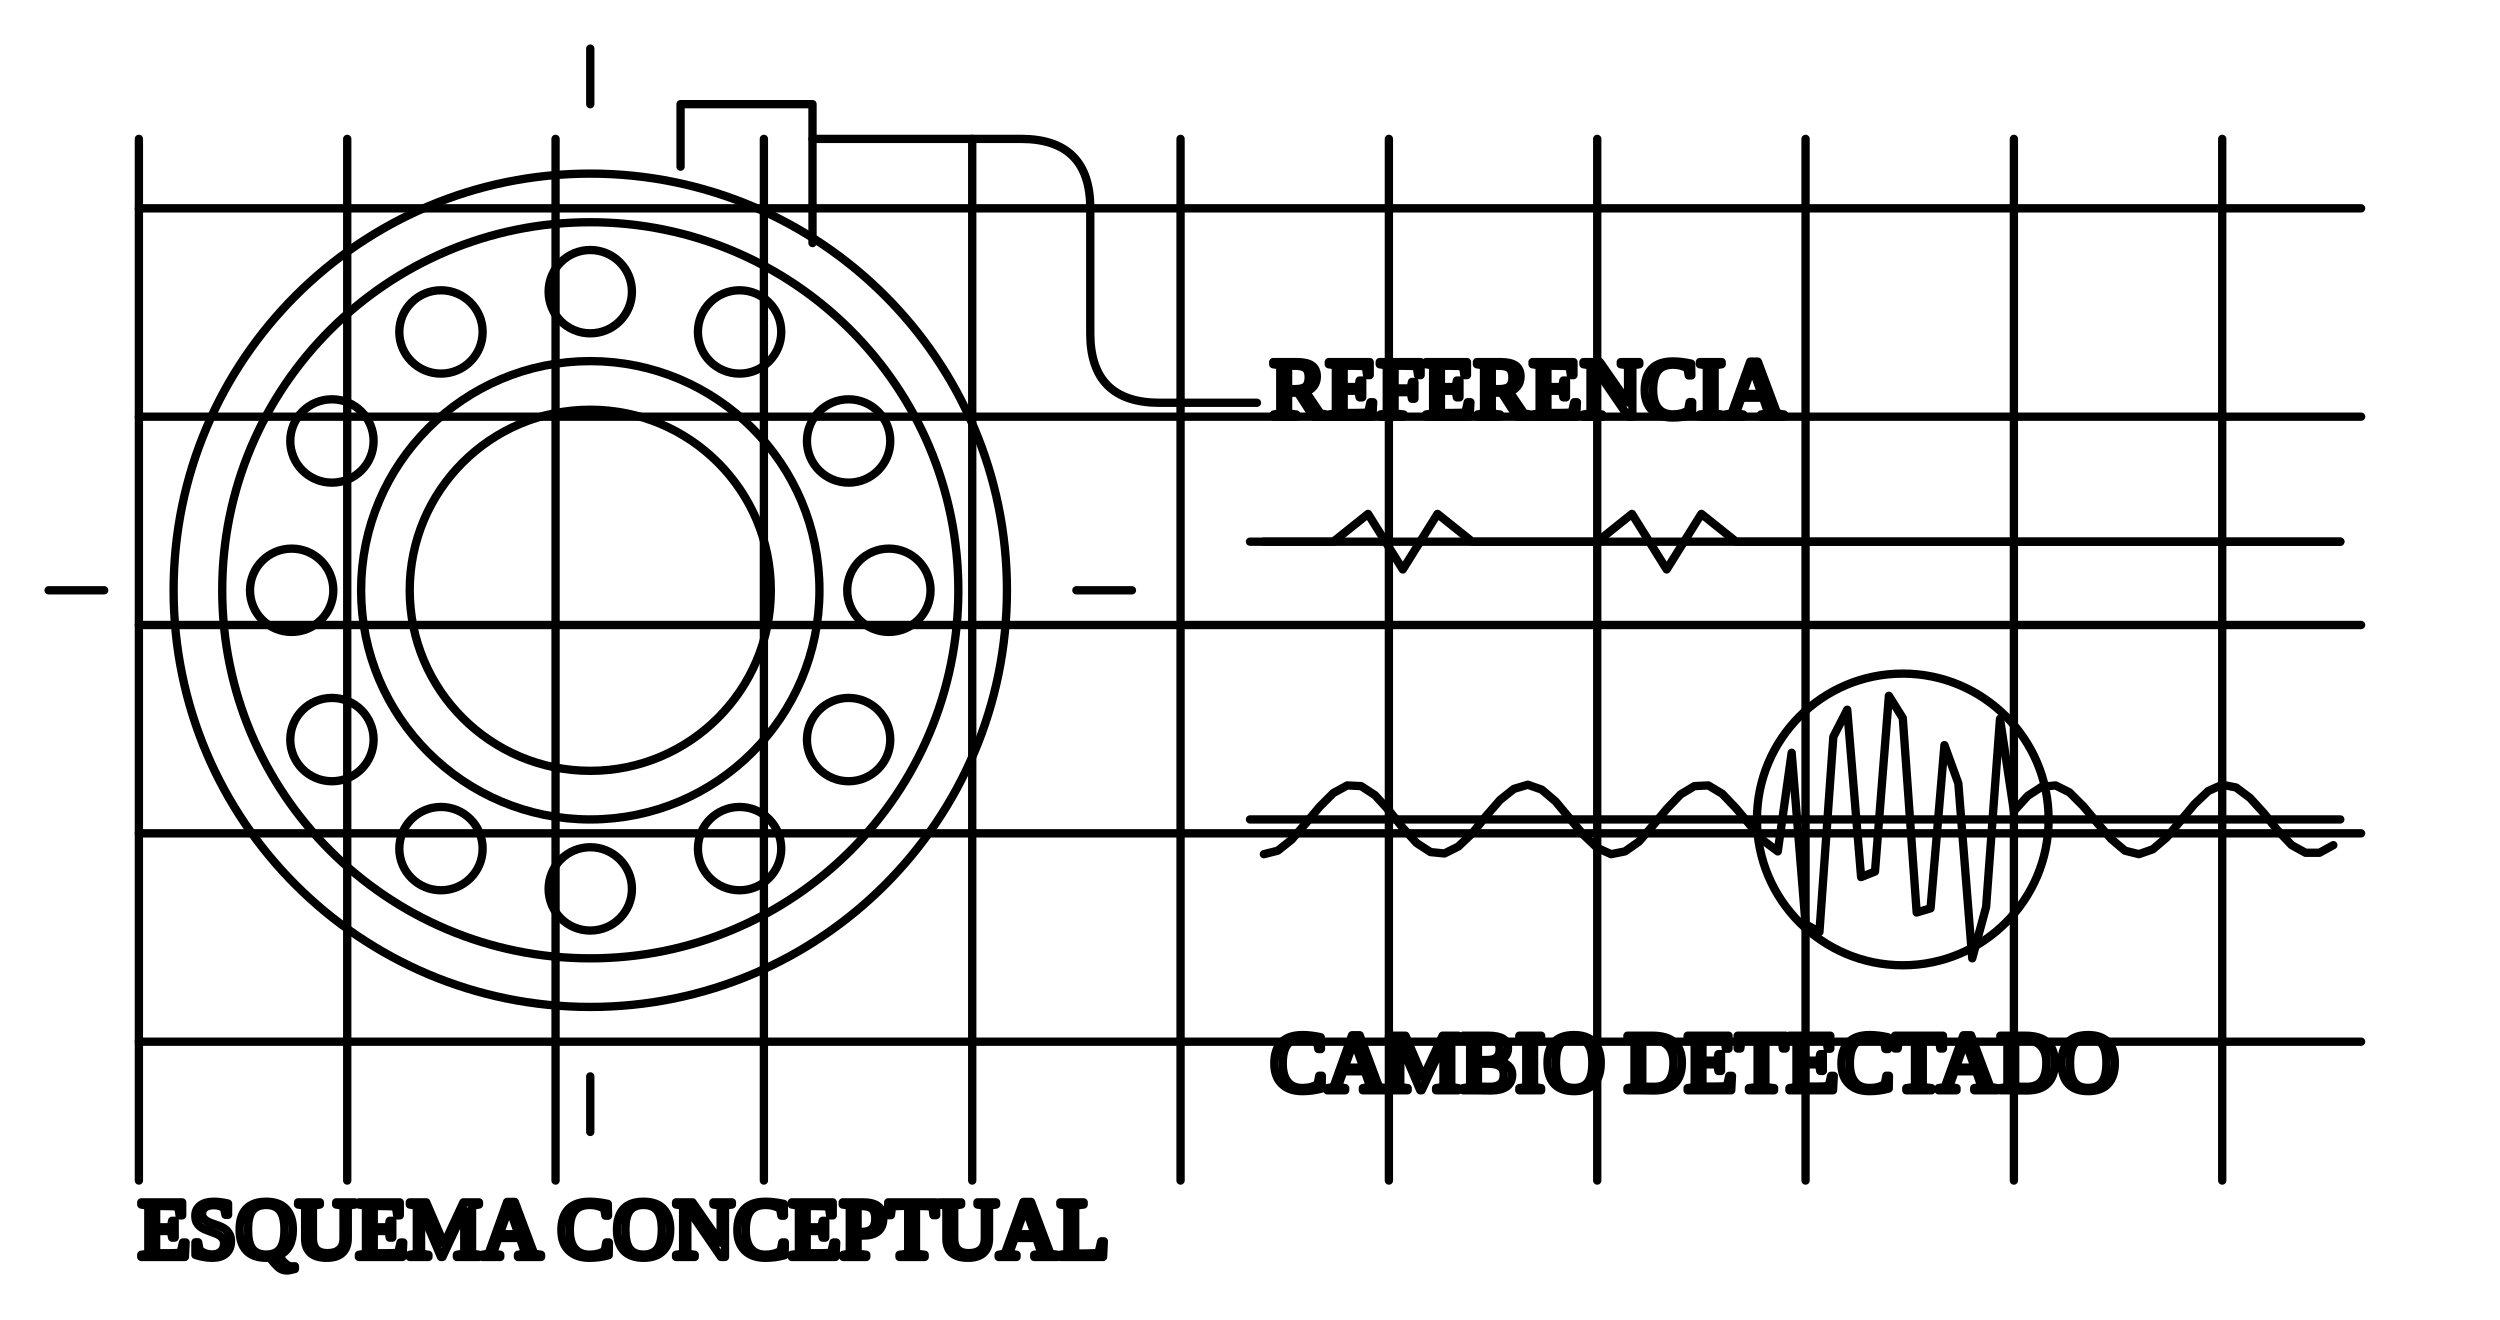
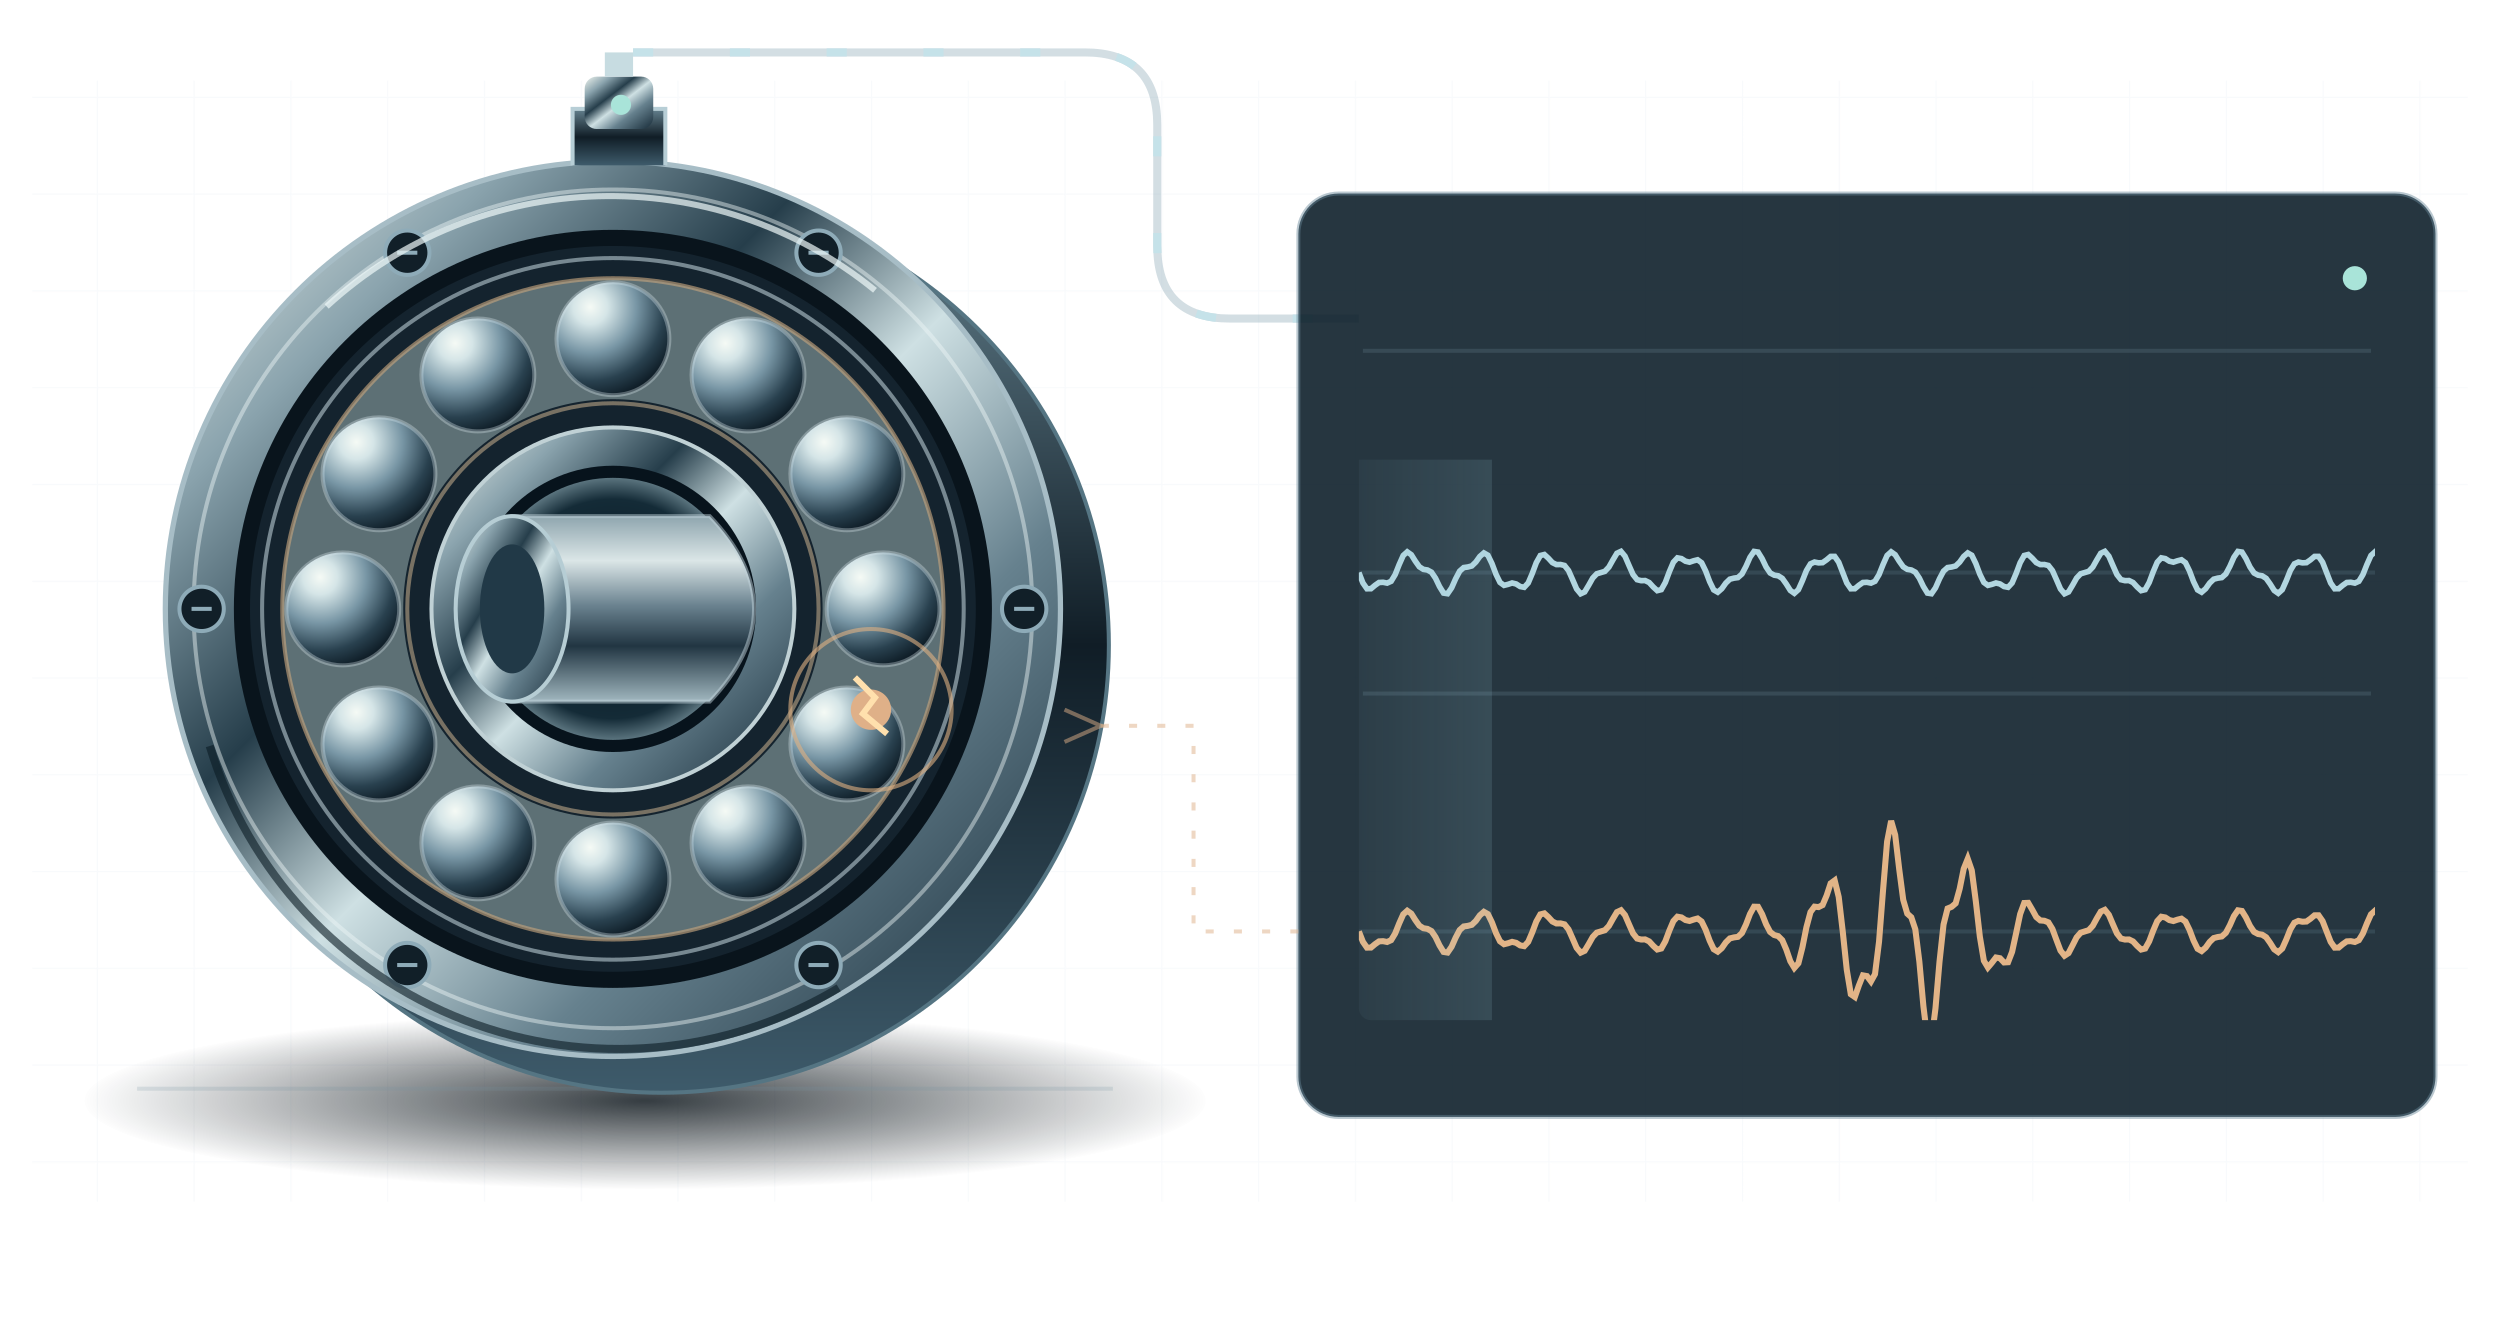
- <svg class="benefit-diagram" viewBox="0 0 360 190" fill="none" stroke="currentColor" stroke-width="1.2" stroke-linecap="round" stroke-linejoin="round" aria-hidden="true">
-   <g class="benefit-grid">
-     <path d="M20 20v150" />
-     <path d="M50 20v150" />
-     <path d="M80 20v150" />
-     <path d="M110 20v150" />
-     <path d="M140 20v150" />
-     <path d="M170 20v150" />
-     <path d="M200 20v150" />
-     <path d="M230 20v150" />
-     <path d="M260 20v150" />
-     <path d="M290 20v150" />
-     <path d="M320 20v150" />
-     <path d="M20 30h320" />
-     <path d="M20 60h320" />
-     <path d="M20 90h320" />
-     <path d="M20 120h320" />
-     <path d="M20 150h320" />
+ <svg xmlns="http://www.w3.org/2000/svg" class="benefit-diagram bearing-premium" viewBox="0 0 620 330" fill="none" aria-hidden="true">
+   <defs>
+     <linearGradient id="bearing-steel" x1="0" y1="0" x2="1" y2="1">
+       <stop stop-color="#f0f5ef" />
+       <stop offset=".19" stop-color="#8ba4ae" />
+       <stop offset=".37" stop-color="#263e4b" />
+       <stop offset=".52" stop-color="#cee0e3" />
+       <stop offset=".7" stop-color="#66818e" />
+       <stop offset="1" stop-color="#172b38" />
+     </linearGradient>
+     <linearGradient id="bearing-edge" x1="0" y1="0" x2="0" y2="1">
+       <stop stop-color="#65828f" />
+       <stop offset=".5" stop-color="#101d26" />
+       <stop offset="1" stop-color="#3e5b6b" />
+     </linearGradient>
+     <radialGradient id="bearing-ball" cx=".3" cy=".22" r=".85">
+       <stop stop-color="#f5faf5" />
+       <stop offset=".18" stop-color="#d5e5e7" />
+       <stop offset=".48" stop-color="#7896a5" />
+       <stop offset=".77" stop-color="#29414f" />
+       <stop offset="1" stop-color="#0a1720" />
+     </radialGradient>
+     <radialGradient id="bearing-well">
+       <stop stop-color="#06131c" />
+       <stop offset=".8" stop-color="#142b37" />
+       <stop offset="1" stop-color="#6e8892" />
+     </radialGradient>
+     <linearGradient id="bearing-shaft" x2="0" y2="1">
+       <stop stop-color="#8ea5ae" />
+       <stop offset=".24" stop-color="#dbe6e7" />
+       <stop offset=".48" stop-color="#6b8390" />
+       <stop offset=".7" stop-color="#213542" />
+       <stop offset="1" stop-color="#a1b7bf" />
+     </linearGradient>
+     <linearGradient id="bearing-scan">
+       <stop stop-color="#a1d3e2" stop-opacity="0" />
+       <stop offset="1" stop-color="#a1d3e2" stop-opacity=".14" />
+     </linearGradient>
+     <radialGradient id="bearing-shadow">
+       <stop stop-color="#030c12" stop-opacity=".8" />
+       <stop offset="1" stop-color="#030c12" stop-opacity="0" />
+     </radialGradient>
+     <pattern id="bearing-grid" width="24" height="24" patternUnits="userSpaceOnUse">
+       <path d="M24 0H0v24" stroke="#a3c4d4" stroke-opacity=".08" stroke-width=".6" />
+     </pattern>
+     <clipPath id="bearing-trace-clip">
+       <rect x="337" y="102" width="252" height="151" rx="3" />
+     </clipPath>
+   </defs>
+   <rect x="8" y="20" width="604" height="278" fill="url(#bearing-grid)" />
+   <ellipse cx="160" cy="273" rx="139" ry="22" fill="url(#bearing-shadow)" />
+   <path d="M34 270h242" stroke="#7395a3" stroke-opacity=".2" />
+   <g transform="translate(12 9)">
+     <circle cx="152" cy="151" r="111" fill="url(#bearing-edge)" stroke="#557583" />
  </g>
-   <g class="bearing-detail">
-     <circle cx="85" cy="85" r="60" />
-     <circle cx="85" cy="85" r="53" />
-     <circle cx="85" cy="85" r="33" />
-     <circle cx="85" cy="85" r="26" />
-     <circle cx="128.0" cy="85.0" r="6" />
-     <circle cx="122.2" cy="106.5" r="6" />
-     <circle cx="106.5" cy="122.2" r="6" />
-     <circle cx="85.0" cy="128.0" r="6" />
-     <circle cx="63.5" cy="122.2" r="6" />
-     <circle cx="47.8" cy="106.5" r="6" />
-     <circle cx="42.0" cy="85.0" r="6" />
-     <circle cx="47.8" cy="63.5" r="6" />
-     <circle cx="63.5" cy="47.8" r="6" />
-     <circle cx="85.0" cy="42.0" r="6" />
-     <circle cx="106.5" cy="47.8" r="6" />
-     <circle cx="122.2" cy="63.5" r="6" />
-     <path d="M85 15v-8M85 155v8M15 85H7M155 85h8" />
+   <circle cx="152" cy="151" r="111" fill="url(#bearing-steel)" stroke="#a7bdc6" stroke-width="1.3" />
+   <circle cx="152" cy="151" r="104" stroke="#eff7f6" stroke-opacity=".45" />
+   <circle cx="152" cy="151" r="92" fill="#14232e" stroke="#09141c" stroke-width="4" />
+   <circle cx="152" cy="151" r="87" stroke="#acbfc6" stroke-opacity=".65" />
+   <circle cx="152" cy="151" r="67" stroke="#5d7075" stroke-width="30" />
+   <circle cx="152" cy="151" r="82" stroke="#c0a27d" stroke-opacity=".65" />
+   <circle cx="152" cy="151" r="51" stroke="#baa588" stroke-opacity=".6" />
+   <g class="bearing-cage">
+     <circle cx="219.00" cy="151.00" r="14" fill="url(#bearing-ball)" stroke="#d6e6eb" stroke-opacity=".35" />
+     <circle cx="210.02" cy="184.50" r="14" fill="url(#bearing-ball)" stroke="#d6e6eb" stroke-opacity=".35" />
+     <circle cx="185.50" cy="209.02" r="14" fill="url(#bearing-ball)" stroke="#d6e6eb" stroke-opacity=".35" />
+     <circle cx="152.00" cy="218.00" r="14" fill="url(#bearing-ball)" stroke="#d6e6eb" stroke-opacity=".35" />
+     <circle cx="118.50" cy="209.02" r="14" fill="url(#bearing-ball)" stroke="#d6e6eb" stroke-opacity=".35" />
+     <circle cx="93.98" cy="184.50" r="14" fill="url(#bearing-ball)" stroke="#d6e6eb" stroke-opacity=".35" />
+     <circle cx="85.00" cy="151.00" r="14" fill="url(#bearing-ball)" stroke="#d6e6eb" stroke-opacity=".35" />
+     <circle cx="93.98" cy="117.50" r="14" fill="url(#bearing-ball)" stroke="#d6e6eb" stroke-opacity=".35" />
+     <circle cx="118.50" cy="92.98" r="14" fill="url(#bearing-ball)" stroke="#d6e6eb" stroke-opacity=".35" />
+     <circle cx="152.00" cy="84.00" r="14" fill="url(#bearing-ball)" stroke="#d6e6eb" stroke-opacity=".35" />
+     <circle cx="185.50" cy="92.98" r="14" fill="url(#bearing-ball)" stroke="#d6e6eb" stroke-opacity=".35" />
+     <circle cx="210.02" cy="117.50" r="14" fill="url(#bearing-ball)" stroke="#d6e6eb" stroke-opacity=".35" />
  </g>
-   <path d="M98 24v-9h19v20" />
-   <path class="benefit-wire" d="M117 20h30q10 0 10 10v18q0 10 10 10h14" />
-   <g class="benefit-traces">
-     <path class="benefit-grid" d="M180 78h157M180 118h157" />
-     <path d="M182 78h10l5-4 5 8 5-8 5 4h18l5-4 5 8 5-8 5 4h87" />
-     <polyline class="benefit-anomaly" points="182,123.0 184,122.5 186,120.9 188,118.6 190,116.2 192,114.2 194,113.1 196,113.2 198,114.5 200,116.7 202,119.2 204,121.4 206,122.7 208,122.9 210,121.9 212,120.0 214,117.5 216,115.2 218,113.6 220,113.0 222,113.7 224,115.4 226,117.8 228,120.2 230,122.1 232,123.0 234,122.6 236,121.2 238,118.9 240,116.5 242,114.4 244,113.2 246,113.1 248,114.3 250,116.4 252,118.8 254,121.1 256,122.6 258,108.4 260,133.1 262,134.2 264,106.1 266,102.2 268,126.3 270,125.5 272,100.2 274,103.4 276,131.4 278,130.8 280,107.3 282,112.8 284,138.0 286,130.6 288,103.5 290,116.8 292,114.6 294,113.3 296,113.1 298,114.1 300,116.1 302,118.5 304,120.8 306,122.5 308,123.0 310,122.3 312,120.6 314,118.2 316,115.8 318,113.9 320,113.0 322,113.4 324,114.9 326,117.1 328,119.6 330,121.7 332,122.8 334,122.8 336,121.7" />
-     <circle class="benefit-alert" cx="274" cy="118" r="21" />
+   <circle cx="152" cy="151" r="45" fill="url(#bearing-steel)" stroke="#c0d1d5" />
+   <circle cx="152" cy="151" r="34" fill="url(#bearing-well)" stroke="#07131c" stroke-width="3" />
+   <path d="M127 128h49q22 23 0 46h-49Z" fill="url(#bearing-shaft)" stroke="#c0d3db" stroke-opacity=".5" />
+   <ellipse cx="127" cy="151" rx="14" ry="23" fill="url(#bearing-steel)" stroke="#b6cdd4" />
+   <ellipse cx="127" cy="151" rx="8" ry="16" fill="#213947" />
+   <g transform="translate(254.00 151.00)">
+     <circle r="5.5" fill="#111f28" stroke="#8eabb8" />
+     <path d="M-2.5 0h5" stroke="#8eabb8" />
  </g>
-   <text x="183" y="60">REFERENCIA</text>
-   <text x="183" y="157">CAMBIO DETECTADO</text>
-   <text class="benefit-caption" x="20" y="181">ESQUEMA CONCEPTUAL</text>
+   <g transform="translate(203.00 239.33)">
+     <circle r="5.5" fill="#111f28" stroke="#8eabb8" />
+     <path d="M-2.5 0h5" stroke="#8eabb8" />
+   </g>
+   <g transform="translate(101.00 239.33)">
+     <circle r="5.5" fill="#111f28" stroke="#8eabb8" />
+     <path d="M-2.5 0h5" stroke="#8eabb8" />
+   </g>
+   <g transform="translate(50.00 151.00)">
+     <circle r="5.5" fill="#111f28" stroke="#8eabb8" />
+     <path d="M-2.5 0h5" stroke="#8eabb8" />
+   </g>
+   <g transform="translate(101.00 62.67)">
+     <circle r="5.5" fill="#111f28" stroke="#8eabb8" />
+     <path d="M-2.5 0h5" stroke="#8eabb8" />
+   </g>
+   <g transform="translate(203.00 62.67)">
+     <circle r="5.5" fill="#111f28" stroke="#8eabb8" />
+     <path d="M-2.5 0h5" stroke="#8eabb8" />
+   </g>
+   <path d="M81 76a104 104 0 0 1 136-4" stroke="#eff8f8" stroke-opacity=".7" stroke-width="1.5" />
+   <path d="M52 185a106 106 0 0 0 156 60" stroke="#0b1b24" stroke-opacity=".6" stroke-width="2" />
+   <g class="bearing-impact">
+     <circle cx="216" cy="176" r="20" stroke="#e0b183" stroke-opacity=".6" />
+     <circle cx="216" cy="176" r="5" fill="#dfb088" />
+     <path d="m212 168 5 5-3 4 6 5" stroke="#ffe0ad" stroke-width="1.5" />
+   </g>
+   <g>
+     <path d="M142 41V27h23v14" fill="url(#bearing-edge)" stroke="#b7ced6" />
+     <rect x="145" y="19" width="17" height="13" rx="3" fill="url(#bearing-steel)" />
+     <path d="M150 19v-6h7v6" fill="#c7dce1" />
+     <circle class="bearing-led" cx="154" cy="26" r="2.5" fill="#a9e4d9" />
+   </g>
+   <path d="M157 13h112q18 0 18 18v30q0 18 18 18h32" stroke="#81a0af" stroke-opacity=".35" stroke-width="2" />
+   <path class="bearing-data" d="M157 13h112q18 0 18 18v30q0 18 18 18h32" stroke="#c5e2e9" stroke-width="2" stroke-dasharray="5 19" />
+   <rect x="322" y="48" width="282" height="229" rx="10" fill="#0a1c27" fill-opacity=".88" stroke="#668797" stroke-opacity=".45" />
+   <path d="M338 87h250M338 172h250" stroke="#7493a1" stroke-opacity=".22" />
+   <text x="340" y="74" class="bearing-label">VIBRACIONES</text>
+   <circle class="bearing-led" cx="584" cy="69" r="3" fill="#a9e4d9" />
+   <text x="340" y="109" class="bearing-small">Referencia estable</text>
+   <text x="340" y="199" class="bearing-small bearing-amber">Cambio detectado</text>
+   <g clip-path="url(#bearing-trace-clip)">
+     <path d="M337 142h252M337 231h252" stroke="#6e91a1" stroke-opacity=".2" />
+     <g transform="translate(337 0)">
+       <g class="bearing-signal">
+         <polyline points="0,142.00 1,144.57 2,146.01 3,146.00 4,145.16 5,144.46 6,144.41 7,144.61 8,144.16 9,142.51 10,140.00 11,137.76 12,136.86 13,137.57 14,139.17 15,140.57 16,141.20 17,141.36 18,141.90 19,143.38 20,145.46 21,147.08 22,147.24 23,145.79 24,143.53 25,141.64 26,140.76 27,140.62 28,140.36 29,139.40 30,138.00 31,137.13 32,137.70 33,139.75 34,142.40 35,144.44 36,145.17 37,144.92 38,144.58 39,144.82 40,145.46 41,145.65 42,144.57 43,142.22 44,139.55 45,137.77 46,137.52 47,138.44 48,139.53 49,140.02 50,140.00 51,140.24 52,141.50 53,143.75 54,146.06 55,147.26 56,146.80 57,145.13 58,143.35 59,142.30 60,142.00 61,141.70 62,140.65 63,138.87 64,137.20 65,136.74 66,137.94 67,140.25 68,142.50 69,143.76 70,144.00 71,143.98 72,144.47 73,145.56 74,146.48 75,146.23 76,144.45 77,141.78 78,139.43 79,138.35 80,138.54 81,139.18 82,139.42 83,139.08 84,138.83 85,139.56 86,141.60 87,144.25 88,146.30 89,146.87 90,146.00 91,144.60 92,143.64 93,143.38 94,143.24 95,142.36 96,140.47 97,138.21 98,136.76 99,136.92 100,138.54 101,140.62 102,142.10 103,142.64 104,142.80 105,143.43 106,144.83 107,146.43 108,147.14 109,146.24 110,144.00 111,141.49 112,139.84 113,139.39 114,139.59 115,139.54 116,138.84 117,138.00 118,137.99 119,139.43 120,142.00 121,144.57 122,146.01 123,146.00 124,145.16 125,144.46 126,144.41 127,144.61 128,144.16 129,142.51 130,140.00 131,137.76 132,136.86 133,137.57 134,139.17 135,140.57 136,141.20 137,141.36 138,141.90 139,143.38 140,145.46 141,147.08 142,147.24 143,145.79 144,143.53 145,141.64 146,140.76 147,140.62 148,140.36 149,139.40 150,138.00 151,137.13 152,137.70 153,139.75 154,142.40 155,144.44 156,145.17 157,144.92 158,144.58 159,144.82 160,145.46 161,145.65 162,144.57 163,142.22 164,139.55 165,137.77 166,137.52 167,138.44 168,139.53 169,140.02 170,140.00 171,140.24 172,141.50 173,143.75 174,146.06 175,147.26 176,146.80 177,145.13 178,143.35 179,142.30 180,142.00 181,141.70 182,140.65 183,138.87 184,137.20 185,136.74 186,137.94 187,140.25 188,142.50 189,143.76 190,144.00 191,143.98 192,144.47 193,145.56 194,146.48 195,146.23 196,144.45 197,141.78 198,139.43 199,138.35 200,138.54 201,139.18 202,139.42 203,139.08 204,138.83 205,139.56 206,141.60 207,144.25 208,146.30 209,146.87 210,146.00 211,144.60 212,143.64 213,143.38 214,143.24 215,142.36 216,140.47 217,138.21 218,136.76 219,136.92 220,138.54 221,140.62 222,142.10 223,142.64 224,142.80 225,143.43 226,144.83 227,146.43 228,147.14 229,146.24 230,144.00 231,141.49 232,139.84 233,139.39 234,139.59 235,139.54 236,138.84 237,138.00 238,137.99 239,139.43 240,142.00 241,144.57 242,146.01 243,146.00 244,145.16 245,144.46 246,144.41 247,144.61 248,144.16 249,142.51 250,140.00 251,137.76 252,136.86 253,137.57 254,139.17 255,140.57 256,141.20 257,141.36 258,141.90 259,143.38 260,145.46 261,147.08 262,147.24 263,145.79 264,143.53 265,141.64 266,140.76 267,140.62 268,140.36 269,139.40 270,138.00 271,137.13 272,137.70 273,139.75 274,142.40 275,144.44 276,145.17 277,144.92 278,144.58 279,144.82 280,145.46 281,145.65 282,144.57 283,142.22 284,139.55 285,137.77 286,137.52 287,138.44 288,139.53 289,140.02 290,140.00 291,140.24 292,141.50 293,143.75 294,146.06 295,147.26 296,146.80 297,145.13 298,143.35 299,142.30 300,142.00 301,141.70 302,140.65 303,138.87 304,137.20 305,136.74 306,137.94 307,140.25 308,142.50 309,143.76 310,144.00 311,143.98 312,144.47 313,145.56 314,146.48 315,146.23 316,144.45 317,141.78 318,139.43 319,138.35 320,138.54 321,139.18 322,139.42 323,139.08 324,138.83 325,139.56 326,141.60 327,144.25 328,146.30 329,146.87 330,146.00 331,144.60 332,143.64 333,143.38 334,143.24 335,142.36 336,140.47 337,138.21 338,136.76 339,136.92 340,138.54 341,140.62 342,142.10 343,142.64 344,142.80 345,143.43 346,144.83 347,146.43 348,147.14 349,146.24 350,144.00 351,141.49 352,139.84 353,139.39 354,139.59 355,139.54 356,138.84 357,138.00 358,137.99 359,139.43 360,142.00 361,144.57 362,146.01 363,146.00 364,145.16 365,144.46 366,144.41 367,144.61 368,144.16 369,142.51 370,140.00 371,137.76 372,136.86 373,137.57 374,139.17 375,140.57 376,141.20 377,141.36 378,141.90 379,143.38 380,145.46 381,147.08 382,147.24 383,145.79 384,143.53 385,141.64 386,140.76 387,140.62 388,140.36 389,139.40 390,138.00 391,137.13 392,137.70 393,139.75 394,142.40 395,144.44 396,145.17 397,144.92 398,144.58 399,144.82 400,145.46 401,145.65 402,144.57 403,142.22 404,139.55 405,137.77 406,137.52 407,138.44 408,139.53 409,140.02 410,140.00 411,140.24 412,141.50 413,143.75 414,146.06 415,147.26 416,146.80 417,145.13 418,143.35 419,142.30 420,142.00 421,141.70 422,140.65 423,138.87 424,137.20 425,136.74 426,137.94 427,140.25 428,142.50 429,143.76 430,144.00 431,143.98 432,144.47 433,145.56 434,146.48 435,146.23 436,144.45 437,141.78 438,139.43 439,138.35 440,138.54 441,139.18 442,139.42 443,139.08 444,138.83 445,139.56 446,141.60 447,144.25 448,146.30 449,146.87 450,146.00 451,144.60 452,143.64 453,143.38 454,143.24 455,142.36 456,140.47 457,138.21 458,136.76 459,136.92 460,138.54 461,140.62 462,142.10 463,142.64 464,142.80 465,143.43 466,144.83 467,146.43 468,147.14 469,146.24 470,144.00 471,141.49 472,139.84 473,139.39 474,139.59 475,139.54 476,138.84 477,138.00 478,137.99 479,139.43 480,142.00 481,144.57 482,146.01 483,146.00 484,145.16 485,144.46 486,144.41 487,144.61 488,144.16 489,142.51 490,140.00 491,137.76 492,136.86 493,137.57 494,139.17 495,140.57 496,141.20 497,141.36 498,141.90 499,143.38" stroke="#b2d6e0" stroke-width="1.4" />
+         <polyline points="0,231.00 1,233.57 2,235.01 3,235.00 4,234.16 5,233.46 6,233.41 7,233.61 8,233.16 9,231.51 10,229.00 11,226.76 12,225.86 13,226.57 14,228.17 15,229.57 16,230.20 17,230.36 18,230.90 19,232.38 20,234.46 21,236.08 22,236.24 23,234.79 24,232.53 25,230.64 26,229.76 27,229.62 28,229.36 29,228.40 30,227.00 31,226.13 32,226.70 33,228.75 34,231.40 35,233.44 36,234.17 37,233.92 38,233.58 39,233.82 40,234.46 41,234.65 42,233.57 43,231.22 44,228.55 45,226.77 46,226.52 47,227.44 48,228.53 49,229.02 50,229.00 51,229.24 52,230.50 53,232.75 54,235.06 55,236.26 56,235.80 57,234.13 58,232.35 59,231.30 60,231.00 61,230.70 62,229.65 63,227.87 64,226.20 65,225.74 66,226.94 67,229.25 68,231.50 69,232.76 70,233.00 71,232.98 72,233.47 73,234.56 74,235.48 75,235.23 76,233.45 77,230.78 78,228.43 79,227.34 80,227.52 81,228.17 82,228.40 83,228.06 84,227.79 85,228.53 86,230.59 87,233.29 88,235.41 89,236.01 90,235.15 91,233.72 92,232.73 93,232.48 94,232.34 95,231.40 96,229.29 97,226.67 98,224.86 99,224.89 100,226.71 101,229.23 102,231.13 103,231.89 104,232.16 105,233.16 106,235.49 107,238.39 108,240.04 109,238.90 110,234.94 111,229.94 112,226.20 113,224.85 114,224.96 115,224.46 116,222.11 117,219.07 118,218.34 119,222.44 120,231.00 121,240.50 122,246.57 123,247.26 124,244.40 125,241.89 126,242.07 127,243.39 128,241.58 129,233.55 130,220.71 131,208.73 132,203.58 133,207.05 134,215.54 135,223.16 136,226.58 137,227.48 138,230.48 139,238.49 140,249.50 141,257.70 142,257.99 143,250.04 144,238.48 145,229.27 146,225.31 147,224.89 148,224.03 149,220.42 150,215.46 151,212.98 152,215.86 153,223.50 154,232.28 155,238.27 156,239.94 157,238.76 158,237.46 159,237.64 160,238.69 161,238.63 162,236.06 163,231.42 164,226.69 165,223.95 166,223.91 167,225.62 168,227.44 169,228.27 170,228.35 171,228.75 172,230.38 173,233.10 174,235.75 175,237.02 176,236.37 177,234.44 178,232.46 179,231.32 180,231.00 181,230.69 182,229.61 183,227.77 184,226.08 185,225.63 186,226.88 187,229.23 188,231.50 189,232.77 190,233.01 191,232.99 192,233.48 193,234.57 194,235.49 195,235.24 196,233.45 197,230.78 198,228.43 199,227.35 200,227.53 201,228.18 202,228.42 203,228.08 204,227.83 205,228.56 206,230.60 207,233.25 208,235.30 209,235.87 210,235.00 211,233.60 212,232.64 213,232.38 214,232.24 215,231.36 216,229.47 217,227.21 218,225.76 219,225.92 220,227.54 221,229.62 222,231.10 223,231.64 224,231.80 225,232.43 226,233.83 227,235.43 228,236.14 229,235.24 230,233.00 231,230.49 232,228.84 233,228.39 234,228.59 235,228.54 236,227.84 237,227.00 238,226.99 239,228.43 240,231.00 241,233.57 242,235.01 243,235.00 244,234.16 245,233.46 246,233.41 247,233.61 248,233.16 249,231.51 250,229.00 251,226.76 252,225.86 253,226.57 254,228.17 255,229.57 256,230.20 257,230.36 258,230.90 259,232.38 260,234.46 261,236.08 262,236.24 263,234.79 264,232.53 265,230.64 266,229.76 267,229.62 268,229.36 269,228.40 270,227.00 271,226.13 272,226.70 273,228.75 274,231.40 275,233.44 276,234.17 277,233.92 278,233.58 279,233.82 280,234.46 281,234.65 282,233.57 283,231.22 284,228.55 285,226.77 286,226.52 287,227.44 288,228.53 289,229.02 290,229.00 291,229.24 292,230.50 293,232.75 294,235.06 295,236.26 296,235.80 297,234.13 298,232.35 299,231.30 300,231.00 301,230.70 302,229.65 303,227.87 304,226.20 305,225.74 306,226.94 307,229.25 308,231.50 309,232.76 310,233.00 311,232.98 312,233.47 313,234.56 314,235.48 315,235.23 316,233.45 317,230.78 318,228.43 319,227.34 320,227.52 321,228.17 322,228.40 323,228.06 324,227.79 325,228.53 326,230.59 327,233.29 328,235.41 329,236.01 330,235.15 331,233.72 332,232.73 333,232.48 334,232.34 335,231.40 336,229.29 337,226.67 338,224.86 339,224.89 340,226.71 341,229.23 342,231.13 343,231.89 344,232.16 345,233.16 346,235.49 347,238.39 348,240.04 349,238.90 350,234.94 351,229.94 352,226.20 353,224.85 354,224.96 355,224.46 356,222.11 357,219.07 358,218.34 359,222.44 360,231.00 361,240.50 362,246.57 363,247.26 364,244.40 365,241.89 366,242.07 367,243.39 368,241.58 369,233.55 370,220.71 371,208.73 372,203.58 373,207.05 374,215.54 375,223.16 376,226.58 377,227.48 378,230.48 379,238.49 380,249.50 381,257.70 382,257.99 383,250.04 384,238.48 385,229.27 386,225.31 387,224.89 388,224.03 389,220.42 390,215.46 391,212.98 392,215.86 393,223.50 394,232.28 395,238.27 396,239.94 397,238.76 398,237.46 399,237.64 400,238.69 401,238.63 402,236.06 403,231.42 404,226.69 405,223.95 406,223.91 407,225.62 408,227.44 409,228.27 410,228.35 411,228.75 412,230.38 413,233.10 414,235.75 415,237.02 416,236.37 417,234.44 418,232.46 419,231.32 420,231.00 421,230.69 422,229.61 423,227.77 424,226.08 425,225.63 426,226.88 427,229.23 428,231.50 429,232.77 430,233.01 431,232.99 432,233.48 433,234.57 434,235.49 435,235.24 436,233.45 437,230.78 438,228.43 439,227.35 440,227.53 441,228.18 442,228.42 443,228.08 444,227.83 445,228.56 446,230.60 447,233.25 448,235.30 449,235.87 450,235.00 451,233.60 452,232.64 453,232.38 454,232.24 455,231.36 456,229.47 457,227.21 458,225.76 459,225.92 460,227.54 461,229.62 462,231.10 463,231.64 464,231.80 465,232.43 466,233.83 467,235.43 468,236.14 469,235.24 470,233.00 471,230.49 472,228.84 473,228.39 474,228.59 475,228.54 476,227.84 477,227.00 478,226.99 479,228.43 480,231.00 481,233.57 482,235.01 483,235.00 484,234.16 485,233.46 486,233.41 487,233.61 488,233.16 489,231.51 490,229.00 491,226.76 492,225.86 493,226.57 494,228.17 495,229.57 496,230.20 497,230.36 498,230.90 499,232.38" stroke="#e2b487" stroke-width="1.5" />
+       </g>
+     </g>
+     <rect class="bearing-sweep" x="320" y="114" width="50" height="139" fill="url(#bearing-scan)" />
+   </g>
+   <path d="M273 180h23v51h26" stroke="#dfb088" stroke-opacity=".5" stroke-dasharray="2 5" />
+   <path d="m264 176 9 4-9 4" stroke="#dfb088" stroke-opacity=".5" />
+   <text x="30" y="310" class="bearing-small">RODAMIENTO · SENSOR · DIAGNÓSTICO</text>
+   <text x="600" y="310" text-anchor="end" class="bearing-small">MODELO ILUSTRATIVO</text>
</svg>
